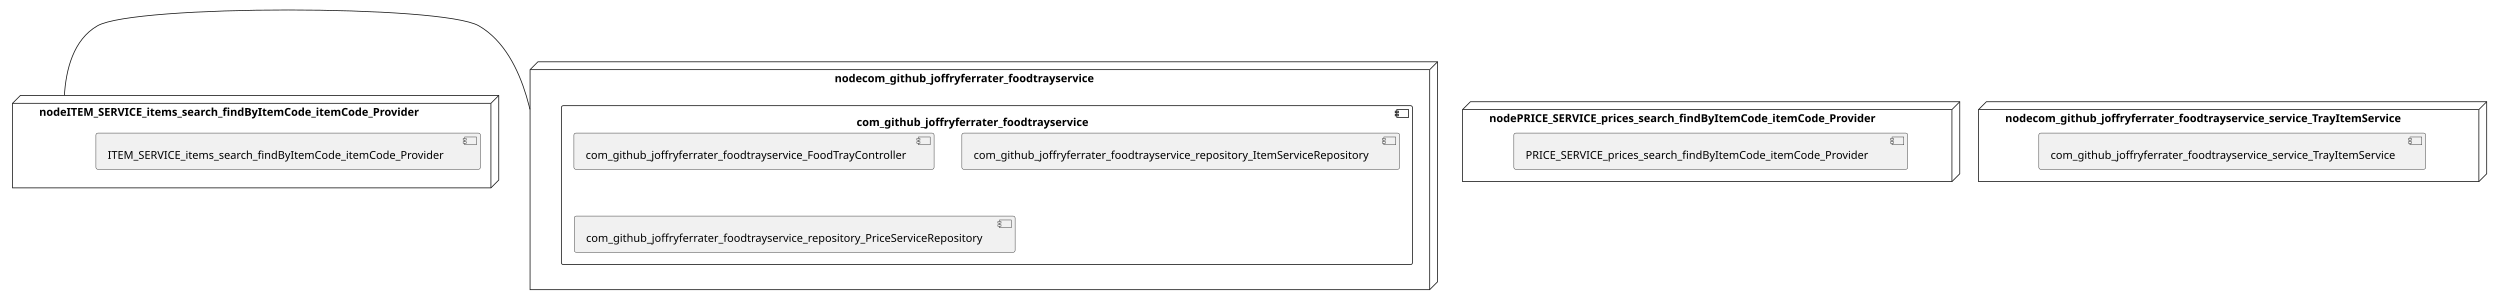
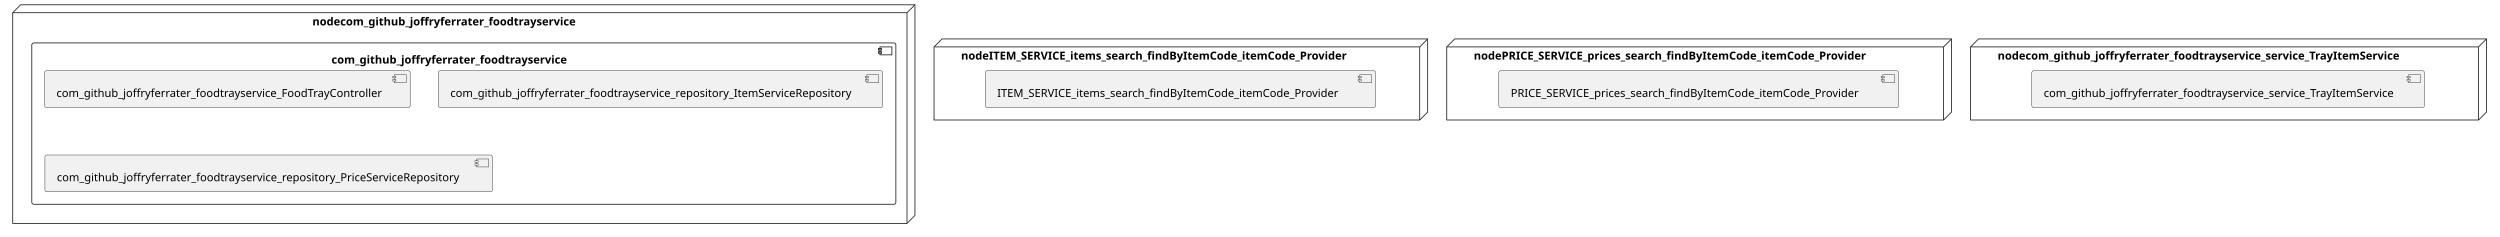
- <svg xmlns="http://www.w3.org/2000/svg" xmlns:xlink="http://www.w3.org/1999/xlink" contentStyleType="text/css" height="386px" preserveAspectRatio="none" style="width:3193px;height:386px;background:#FFFFFF;" version="1.1" viewBox="0 0 3193 386" width="3193px" zoomAndPan="magnify">
+ <svg xmlns="http://www.w3.org/2000/svg" xmlns:xlink="http://www.w3.org/1999/xlink" contentStyleType="text/css" height="298px" preserveAspectRatio="none" style="width:3145px;height:298px;background:#FFFFFF;" version="1.1" viewBox="0 0 3145 298" width="3145px" zoomAndPan="magnify">
  <defs />
  <g>
    <g id="cluster_nodecom_github_joffryferrater_foodtrayservice">
-       <polygon fill="none" points="677,88.95,687,78.95,1836,78.95,1836,359.95,1826,369.95,677,369.95,677,88.95" style="stroke:#181818;stroke-width:1.0;" />
-       <line style="stroke:#181818;stroke-width:1.0;" x1="1826" x2="1836" y1="88.95" y2="78.95" />
-       <line style="stroke:#181818;stroke-width:1.0;" x1="677" x2="1826" y1="88.95" y2="88.95" />
-       <line style="stroke:#181818;stroke-width:1.0;" x1="1826" x2="1826" y1="88.95" y2="369.95" />
-       <text fill="#000000" font-family="sans-serif" font-size="14" font-weight="bold" lengthAdjust="spacing" textLength="373" x="1066" y="104.945">nodecom_github_joffryferrater_foodtrayservice</text>
+       <polygon fill="none" points="16,16,26,6,1151,6,1151,271,1141,281,16,281,16,16" style="stroke:#181818;stroke-width:1.0;" />
+       <line style="stroke:#181818;stroke-width:1.0;" x1="1141" x2="1151" y1="16" y2="6" />
+       <line style="stroke:#181818;stroke-width:1.0;" x1="16" x2="1141" y1="16" y2="16" />
+       <line style="stroke:#181818;stroke-width:1.0;" x1="1141" x2="1141" y1="16" y2="281" />
+       <text fill="#000000" font-family="sans-serif" font-size="14" font-weight="bold" lengthAdjust="spacing" textLength="373" x="393" y="31.995">nodecom_github_joffryferrater_foodtrayservice</text>
    </g>
    <g id="cluster_com_github_joffryferrater_foodtrayservice">
-       <rect fill="none" height="203" rx="2.5" ry="2.5" style="stroke:#181818;stroke-width:1.0;" width="1087" x="717" y="134.95" />
-       <rect fill="none" height="10" style="stroke:#181818;stroke-width:1.0;" width="15" x="1784" y="139.95" />
-       <rect fill="none" height="2" style="stroke:#181818;stroke-width:1.0;" width="4" x="1782" y="141.95" />
-       <rect fill="none" height="2" style="stroke:#181818;stroke-width:1.0;" width="4" x="1782" y="145.95" />
-       <text fill="#000000" font-family="sans-serif" font-size="14" font-weight="bold" lengthAdjust="spacing" textLength="333" x="1094" y="160.945">com_github_joffryferrater_foodtrayservice</text>
+       <rect fill="none" height="203" rx="2.5" ry="2.5" style="stroke:#181818;stroke-width:1.0;" width="1087" x="40" y="54" />
+       <rect fill="none" height="10" style="stroke:#181818;stroke-width:1.0;" width="15" x="1107" y="59" />
+       <rect fill="none" height="2" style="stroke:#181818;stroke-width:1.0;" width="4" x="1105" y="61" />
+       <rect fill="none" height="2" style="stroke:#181818;stroke-width:1.0;" width="4" x="1105" y="65" />
+       <text fill="#000000" font-family="sans-serif" font-size="14" font-weight="bold" lengthAdjust="spacing" textLength="333" x="417" y="79.995">com_github_joffryferrater_foodtrayservice</text>
    </g>
    <g id="cluster_nodeITEM_SERVICE_items_search_findByItemCode_itemCode_Provider">
-       <polygon fill="none" points="16,131.95,26,121.95,637,121.95,637,229.95,627,239.95,16,239.95,16,131.95" style="stroke:#181818;stroke-width:1.0;" />
-       <line style="stroke:#181818;stroke-width:1.0;" x1="627" x2="637" y1="131.95" y2="121.95" />
-       <line style="stroke:#181818;stroke-width:1.0;" x1="16" x2="627" y1="131.95" y2="131.95" />
-       <line style="stroke:#181818;stroke-width:1.0;" x1="627" x2="627" y1="131.95" y2="239.95" />
-       <text fill="#000000" font-family="sans-serif" font-size="14" font-weight="bold" lengthAdjust="spacing" textLength="545" x="50" y="147.945">nodeITEM_SERVICE_items_search_findByItemCode_itemCode_Provider</text>
+       <polygon fill="none" points="1175,59,1185,49,1796,49,1796,141,1786,151,1175,151,1175,59" style="stroke:#181818;stroke-width:1.0;" />
+       <line style="stroke:#181818;stroke-width:1.0;" x1="1786" x2="1796" y1="59" y2="49" />
+       <line style="stroke:#181818;stroke-width:1.0;" x1="1175" x2="1786" y1="59" y2="59" />
+       <line style="stroke:#181818;stroke-width:1.0;" x1="1786" x2="1786" y1="59" y2="151" />
+       <text fill="#000000" font-family="sans-serif" font-size="14" font-weight="bold" lengthAdjust="spacing" textLength="545" x="1209" y="74.995">nodeITEM_SERVICE_items_search_findByItemCode_itemCode_Provider</text>
    </g>
    <g id="cluster_nodePRICE_SERVICE_prices_search_findByItemCode_itemCode_Provider">
-       <polygon fill="none" points="1868,139.95,1878,129.95,2503,129.95,2503,221.95,2493,231.95,1868,231.95,1868,139.95" style="stroke:#181818;stroke-width:1.0;" />
-       <line style="stroke:#181818;stroke-width:1.0;" x1="2493" x2="2503" y1="139.95" y2="129.95" />
-       <line style="stroke:#181818;stroke-width:1.0;" x1="1868" x2="2493" y1="139.95" y2="139.95" />
-       <line style="stroke:#181818;stroke-width:1.0;" x1="2493" x2="2493" y1="139.95" y2="231.95" />
-       <text fill="#000000" font-family="sans-serif" font-size="14" font-weight="bold" lengthAdjust="spacing" textLength="559" x="1902" y="155.945">nodePRICE_SERVICE_prices_search_findByItemCode_itemCode_Provider</text>
+       <polygon fill="none" points="1820,59,1830,49,2455,49,2455,141,2445,151,1820,151,1820,59" style="stroke:#181818;stroke-width:1.0;" />
+       <line style="stroke:#181818;stroke-width:1.0;" x1="2445" x2="2455" y1="59" y2="49" />
+       <line style="stroke:#181818;stroke-width:1.0;" x1="1820" x2="2445" y1="59" y2="59" />
+       <line style="stroke:#181818;stroke-width:1.0;" x1="2445" x2="2445" y1="59" y2="151" />
+       <text fill="#000000" font-family="sans-serif" font-size="14" font-weight="bold" lengthAdjust="spacing" textLength="559" x="1854" y="74.995">nodePRICE_SERVICE_prices_search_findByItemCode_itemCode_Provider</text>
    </g>
    <g id="cluster_nodecom_github_joffryferrater_foodtrayservice_service_TrayItemService">
-       <polygon fill="none" points="2527,139.95,2537,129.95,3176,129.95,3176,221.95,3166,231.95,2527,231.95,2527,139.95" style="stroke:#181818;stroke-width:1.0;" />
-       <line style="stroke:#181818;stroke-width:1.0;" x1="3166" x2="3176" y1="139.95" y2="129.95" />
-       <line style="stroke:#181818;stroke-width:1.0;" x1="2527" x2="3166" y1="139.95" y2="139.95" />
-       <line style="stroke:#181818;stroke-width:1.0;" x1="3166" x2="3166" y1="139.95" y2="231.95" />
-       <text fill="#000000" font-family="sans-serif" font-size="14" font-weight="bold" lengthAdjust="spacing" textLength="573" x="2561" y="155.945">nodecom_github_joffryferrater_foodtrayservice_service_TrayItemService</text>
+       <polygon fill="none" points="2479,59,2489,49,3128,49,3128,141,3118,151,2479,151,2479,59" style="stroke:#181818;stroke-width:1.0;" />
+       <line style="stroke:#181818;stroke-width:1.0;" x1="3118" x2="3128" y1="59" y2="49" />
+       <line style="stroke:#181818;stroke-width:1.0;" x1="2479" x2="3118" y1="59" y2="59" />
+       <line style="stroke:#181818;stroke-width:1.0;" x1="3118" x2="3118" y1="59" y2="151" />
+       <text fill="#000000" font-family="sans-serif" font-size="14" font-weight="bold" lengthAdjust="spacing" textLength="573" x="2513" y="74.995">nodecom_github_joffryferrater_foodtrayservice_service_TrayItemService</text>
    </g>
    <g id="elem_com_github_joffryferrater_foodtrayservice_FoodTrayController">
-       <a href="jferrater-tap-and-eat-microservices.system#_zE1sUU-sEe-AH8_GwRvzTw" target="_top" title="jferrater-tap-and-eat-microservices.system#_zE1sUU-sEe-AH8_GwRvzTw" xlink:actuate="onRequest" xlink:href="jferrater-tap-and-eat-microservices.system#_zE1sUU-sEe-AH8_GwRvzTw" xlink:show="new" xlink:title="jferrater-tap-and-eat-microservices.system#_zE1sUU-sEe-AH8_GwRvzTw" xlink:type="simple">
-         <rect fill="#F1F1F1" height="46.297" rx="2.5" ry="2.5" style="stroke:#181818;stroke-width:0.5;" width="460" x="733" y="169.95" />
-         <rect fill="#F1F1F1" height="10" style="stroke:#181818;stroke-width:0.5;" width="15" x="1173" y="174.95" />
-         <rect fill="#F1F1F1" height="2" style="stroke:#181818;stroke-width:0.5;" width="4" x="1171" y="176.95" />
-         <rect fill="#F1F1F1" height="2" style="stroke:#181818;stroke-width:0.5;" width="4" x="1171" y="180.95" />
-         <text fill="#000000" font-family="sans-serif" font-size="14" lengthAdjust="spacing" textLength="420" x="748" y="202.945">com_github_joffryferrater_foodtrayservice_FoodTrayController</text>
+       <a href="jferrater-tap-and-eat-microservices.system#_b7RWYlB1Ee-RX8xFPMsTLg" target="_top" title="jferrater-tap-and-eat-microservices.system#_b7RWYlB1Ee-RX8xFPMsTLg" xlink:actuate="onRequest" xlink:href="jferrater-tap-and-eat-microservices.system#_b7RWYlB1Ee-RX8xFPMsTLg" xlink:show="new" xlink:title="jferrater-tap-and-eat-microservices.system#_b7RWYlB1Ee-RX8xFPMsTLg" xlink:type="simple">
+         <rect fill="#F1F1F1" height="46.297" rx="2.5" ry="2.5" style="stroke:#181818;stroke-width:0.5;" width="460" x="56" y="89" />
+         <rect fill="#F1F1F1" height="10" style="stroke:#181818;stroke-width:0.5;" width="15" x="496" y="94" />
+         <rect fill="#F1F1F1" height="2" style="stroke:#181818;stroke-width:0.5;" width="4" x="494" y="96" />
+         <rect fill="#F1F1F1" height="2" style="stroke:#181818;stroke-width:0.5;" width="4" x="494" y="100" />
+         <text fill="#000000" font-family="sans-serif" font-size="14" lengthAdjust="spacing" textLength="420" x="71" y="121.995">com_github_joffryferrater_foodtrayservice_FoodTrayController</text>
      </a>
    </g>
    <g id="elem_com_github_joffryferrater_foodtrayservice_repository_ItemServiceRepository">
-       <a href="jferrater-tap-and-eat-microservices.system#_zE1sUU-sEe-AH8_GwRvzTw" target="_top" title="jferrater-tap-and-eat-microservices.system#_zE1sUU-sEe-AH8_GwRvzTw" xlink:actuate="onRequest" xlink:href="jferrater-tap-and-eat-microservices.system#_zE1sUU-sEe-AH8_GwRvzTw" xlink:show="new" xlink:title="jferrater-tap-and-eat-microservices.system#_zE1sUU-sEe-AH8_GwRvzTw" xlink:type="simple">
-         <rect fill="#F1F1F1" height="46.297" rx="2.5" ry="2.5" style="stroke:#181818;stroke-width:0.5;" width="559" x="1228.5" y="169.95" />
-         <rect fill="#F1F1F1" height="10" style="stroke:#181818;stroke-width:0.5;" width="15" x="1767.5" y="174.95" />
-         <rect fill="#F1F1F1" height="2" style="stroke:#181818;stroke-width:0.5;" width="4" x="1765.5" y="176.95" />
-         <rect fill="#F1F1F1" height="2" style="stroke:#181818;stroke-width:0.5;" width="4" x="1765.5" y="180.95" />
-         <text fill="#000000" font-family="sans-serif" font-size="14" lengthAdjust="spacing" textLength="519" x="1243.5" y="202.945">com_github_joffryferrater_foodtrayservice_repository_ItemServiceRepository</text>
+       <a href="jferrater-tap-and-eat-microservices.system#_b7RWYlB1Ee-RX8xFPMsTLg" target="_top" title="jferrater-tap-and-eat-microservices.system#_b7RWYlB1Ee-RX8xFPMsTLg" xlink:actuate="onRequest" xlink:href="jferrater-tap-and-eat-microservices.system#_b7RWYlB1Ee-RX8xFPMsTLg" xlink:show="new" xlink:title="jferrater-tap-and-eat-microservices.system#_b7RWYlB1Ee-RX8xFPMsTLg" xlink:type="simple">
+         <rect fill="#F1F1F1" height="46.297" rx="2.5" ry="2.5" style="stroke:#181818;stroke-width:0.5;" width="559" x="551.5" y="89" />
+         <rect fill="#F1F1F1" height="10" style="stroke:#181818;stroke-width:0.5;" width="15" x="1090.5" y="94" />
+         <rect fill="#F1F1F1" height="2" style="stroke:#181818;stroke-width:0.5;" width="4" x="1088.5" y="96" />
+         <rect fill="#F1F1F1" height="2" style="stroke:#181818;stroke-width:0.5;" width="4" x="1088.5" y="100" />
+         <text fill="#000000" font-family="sans-serif" font-size="14" lengthAdjust="spacing" textLength="519" x="566.5" y="121.995">com_github_joffryferrater_foodtrayservice_repository_ItemServiceRepository</text>
      </a>
    </g>
    <g id="elem_com_github_joffryferrater_foodtrayservice_repository_PriceServiceRepository">
-       <a href="jferrater-tap-and-eat-microservices.system#_zE1sUU-sEe-AH8_GwRvzTw" target="_top" title="jferrater-tap-and-eat-microservices.system#_zE1sUU-sEe-AH8_GwRvzTw" xlink:actuate="onRequest" xlink:href="jferrater-tap-and-eat-microservices.system#_zE1sUU-sEe-AH8_GwRvzTw" xlink:show="new" xlink:title="jferrater-tap-and-eat-microservices.system#_zE1sUU-sEe-AH8_GwRvzTw" xlink:type="simple">
-         <rect fill="#F1F1F1" height="46.297" rx="2.5" ry="2.5" style="stroke:#181818;stroke-width:0.5;" width="563" x="733.5" y="275.95" />
-         <rect fill="#F1F1F1" height="10" style="stroke:#181818;stroke-width:0.5;" width="15" x="1276.5" y="280.95" />
-         <rect fill="#F1F1F1" height="2" style="stroke:#181818;stroke-width:0.5;" width="4" x="1274.5" y="282.95" />
-         <rect fill="#F1F1F1" height="2" style="stroke:#181818;stroke-width:0.5;" width="4" x="1274.5" y="286.95" />
-         <text fill="#000000" font-family="sans-serif" font-size="14" lengthAdjust="spacing" textLength="523" x="748.5" y="308.945">com_github_joffryferrater_foodtrayservice_repository_PriceServiceRepository</text>
+       <a href="jferrater-tap-and-eat-microservices.system#_b7RWYlB1Ee-RX8xFPMsTLg" target="_top" title="jferrater-tap-and-eat-microservices.system#_b7RWYlB1Ee-RX8xFPMsTLg" xlink:actuate="onRequest" xlink:href="jferrater-tap-and-eat-microservices.system#_b7RWYlB1Ee-RX8xFPMsTLg" xlink:show="new" xlink:title="jferrater-tap-and-eat-microservices.system#_b7RWYlB1Ee-RX8xFPMsTLg" xlink:type="simple">
+         <rect fill="#F1F1F1" height="46.297" rx="2.5" ry="2.5" style="stroke:#181818;stroke-width:0.5;" width="563" x="56.5" y="195" />
+         <rect fill="#F1F1F1" height="10" style="stroke:#181818;stroke-width:0.5;" width="15" x="599.5" y="200" />
+         <rect fill="#F1F1F1" height="2" style="stroke:#181818;stroke-width:0.5;" width="4" x="597.5" y="202" />
+         <rect fill="#F1F1F1" height="2" style="stroke:#181818;stroke-width:0.5;" width="4" x="597.5" y="206" />
+         <text fill="#000000" font-family="sans-serif" font-size="14" lengthAdjust="spacing" textLength="523" x="71.5" y="227.995">com_github_joffryferrater_foodtrayservice_repository_PriceServiceRepository</text>
      </a>
    </g>
    <g id="elem_ITEM_SERVICE_items_search_findByItemCode_itemCode_Provider">
-       <a href="jferrater-tap-and-eat-microservices.system#_zE1sUU-sEe-AH8_GwRvzTw" target="_top" title="jferrater-tap-and-eat-microservices.system#_zE1sUU-sEe-AH8_GwRvzTw" xlink:actuate="onRequest" xlink:href="jferrater-tap-and-eat-microservices.system#_zE1sUU-sEe-AH8_GwRvzTw" xlink:show="new" xlink:title="jferrater-tap-and-eat-microservices.system#_zE1sUU-sEe-AH8_GwRvzTw" xlink:type="simple">
-         <rect fill="#F1F1F1" height="46.297" rx="2.5" ry="2.5" style="stroke:#181818;stroke-width:0.5;" width="491" x="122.5" y="169.95" />
-         <rect fill="#F1F1F1" height="10" style="stroke:#181818;stroke-width:0.5;" width="15" x="593.5" y="174.95" />
-         <rect fill="#F1F1F1" height="2" style="stroke:#181818;stroke-width:0.5;" width="4" x="591.5" y="176.95" />
-         <rect fill="#F1F1F1" height="2" style="stroke:#181818;stroke-width:0.5;" width="4" x="591.5" y="180.95" />
-         <text fill="#000000" font-family="sans-serif" font-size="14" lengthAdjust="spacing" textLength="451" x="137.5" y="202.945">ITEM_SERVICE_items_search_findByItemCode_itemCode_Provider</text>
+       <a href="jferrater-tap-and-eat-microservices.system#_b7RWYlB1Ee-RX8xFPMsTLg" target="_top" title="jferrater-tap-and-eat-microservices.system#_b7RWYlB1Ee-RX8xFPMsTLg" xlink:actuate="onRequest" xlink:href="jferrater-tap-and-eat-microservices.system#_b7RWYlB1Ee-RX8xFPMsTLg" xlink:show="new" xlink:title="jferrater-tap-and-eat-microservices.system#_b7RWYlB1Ee-RX8xFPMsTLg" xlink:type="simple">
+         <rect fill="#F1F1F1" height="46.297" rx="2.5" ry="2.5" style="stroke:#181818;stroke-width:0.5;" width="491" x="1239.5" y="89" />
+         <rect fill="#F1F1F1" height="10" style="stroke:#181818;stroke-width:0.5;" width="15" x="1710.5" y="94" />
+         <rect fill="#F1F1F1" height="2" style="stroke:#181818;stroke-width:0.5;" width="4" x="1708.5" y="96" />
+         <rect fill="#F1F1F1" height="2" style="stroke:#181818;stroke-width:0.5;" width="4" x="1708.5" y="100" />
+         <text fill="#000000" font-family="sans-serif" font-size="14" lengthAdjust="spacing" textLength="451" x="1254.5" y="121.995">ITEM_SERVICE_items_search_findByItemCode_itemCode_Provider</text>
      </a>
    </g>
    <g id="elem_PRICE_SERVICE_prices_search_findByItemCode_itemCode_Provider">
-       <a href="jferrater-tap-and-eat-microservices.system#_zE1sUU-sEe-AH8_GwRvzTw" target="_top" title="jferrater-tap-and-eat-microservices.system#_zE1sUU-sEe-AH8_GwRvzTw" xlink:actuate="onRequest" xlink:href="jferrater-tap-and-eat-microservices.system#_zE1sUU-sEe-AH8_GwRvzTw" xlink:show="new" xlink:title="jferrater-tap-and-eat-microservices.system#_zE1sUU-sEe-AH8_GwRvzTw" xlink:type="simple">
-         <rect fill="#F1F1F1" height="46.297" rx="2.5" ry="2.5" style="stroke:#181818;stroke-width:0.5;" width="503" x="1933.5" y="169.95" />
-         <rect fill="#F1F1F1" height="10" style="stroke:#181818;stroke-width:0.5;" width="15" x="2416.5" y="174.95" />
-         <rect fill="#F1F1F1" height="2" style="stroke:#181818;stroke-width:0.5;" width="4" x="2414.5" y="176.95" />
-         <rect fill="#F1F1F1" height="2" style="stroke:#181818;stroke-width:0.5;" width="4" x="2414.5" y="180.95" />
-         <text fill="#000000" font-family="sans-serif" font-size="14" lengthAdjust="spacing" textLength="463" x="1948.5" y="202.945">PRICE_SERVICE_prices_search_findByItemCode_itemCode_Provider</text>
+       <a href="jferrater-tap-and-eat-microservices.system#_b7RWYlB1Ee-RX8xFPMsTLg" target="_top" title="jferrater-tap-and-eat-microservices.system#_b7RWYlB1Ee-RX8xFPMsTLg" xlink:actuate="onRequest" xlink:href="jferrater-tap-and-eat-microservices.system#_b7RWYlB1Ee-RX8xFPMsTLg" xlink:show="new" xlink:title="jferrater-tap-and-eat-microservices.system#_b7RWYlB1Ee-RX8xFPMsTLg" xlink:type="simple">
+         <rect fill="#F1F1F1" height="46.297" rx="2.5" ry="2.5" style="stroke:#181818;stroke-width:0.5;" width="503" x="1885.5" y="89" />
+         <rect fill="#F1F1F1" height="10" style="stroke:#181818;stroke-width:0.5;" width="15" x="2368.5" y="94" />
+         <rect fill="#F1F1F1" height="2" style="stroke:#181818;stroke-width:0.5;" width="4" x="2366.5" y="96" />
+         <rect fill="#F1F1F1" height="2" style="stroke:#181818;stroke-width:0.5;" width="4" x="2366.5" y="100" />
+         <text fill="#000000" font-family="sans-serif" font-size="14" lengthAdjust="spacing" textLength="463" x="1900.5" y="121.995">PRICE_SERVICE_prices_search_findByItemCode_itemCode_Provider</text>
      </a>
    </g>
    <g id="elem_com_github_joffryferrater_foodtrayservice_service_TrayItemService">
-       <a href="jferrater-tap-and-eat-microservices.system#_zE1sUU-sEe-AH8_GwRvzTw" target="_top" title="jferrater-tap-and-eat-microservices.system#_zE1sUU-sEe-AH8_GwRvzTw" xlink:actuate="onRequest" xlink:href="jferrater-tap-and-eat-microservices.system#_zE1sUU-sEe-AH8_GwRvzTw" xlink:show="new" xlink:title="jferrater-tap-and-eat-microservices.system#_zE1sUU-sEe-AH8_GwRvzTw" xlink:type="simple">
-         <rect fill="#F1F1F1" height="46.297" rx="2.5" ry="2.5" style="stroke:#181818;stroke-width:0.5;" width="494" x="2604" y="169.95" />
-         <rect fill="#F1F1F1" height="10" style="stroke:#181818;stroke-width:0.5;" width="15" x="3078" y="174.95" />
-         <rect fill="#F1F1F1" height="2" style="stroke:#181818;stroke-width:0.5;" width="4" x="3076" y="176.95" />
-         <rect fill="#F1F1F1" height="2" style="stroke:#181818;stroke-width:0.5;" width="4" x="3076" y="180.95" />
-         <text fill="#000000" font-family="sans-serif" font-size="14" lengthAdjust="spacing" textLength="454" x="2619" y="202.945">com_github_joffryferrater_foodtrayservice_service_TrayItemService</text>
+       <a href="jferrater-tap-and-eat-microservices.system#_b7RWYlB1Ee-RX8xFPMsTLg" target="_top" title="jferrater-tap-and-eat-microservices.system#_b7RWYlB1Ee-RX8xFPMsTLg" xlink:actuate="onRequest" xlink:href="jferrater-tap-and-eat-microservices.system#_b7RWYlB1Ee-RX8xFPMsTLg" xlink:show="new" xlink:title="jferrater-tap-and-eat-microservices.system#_b7RWYlB1Ee-RX8xFPMsTLg" xlink:type="simple">
+         <rect fill="#F1F1F1" height="46.297" rx="2.5" ry="2.5" style="stroke:#181818;stroke-width:0.5;" width="494" x="2556" y="89" />
+         <rect fill="#F1F1F1" height="10" style="stroke:#181818;stroke-width:0.5;" width="15" x="3030" y="94" />
+         <rect fill="#F1F1F1" height="2" style="stroke:#181818;stroke-width:0.5;" width="4" x="3028" y="96" />
+         <rect fill="#F1F1F1" height="2" style="stroke:#181818;stroke-width:0.5;" width="4" x="3028" y="100" />
+         <text fill="#000000" font-family="sans-serif" font-size="14" lengthAdjust="spacing" textLength="454" x="2571" y="121.995">com_github_joffryferrater_foodtrayservice_service_TrayItemService</text>
      </a>
-     </g>
-     <g id="link_nodeITEM_SERVICE_items_search_findByItemCode_itemCode_Provider_nodecom_github_joffryferrater_foodtrayservice">
-       <path d="M82.253,121.631 C82.286,121.089 82.322,120.546 82.359,120.002 C82.435,118.915 82.518,117.825 82.61,116.733 C82.793,114.55 83.011,112.358 83.266,110.165 C83.775,105.778 84.432,101.383 85.263,97.028 C86.925,88.317 89.282,79.762 92.538,71.737 C99.051,55.688 109.16,41.76 124.5,32.95 C171.42,6 564.58,6 611.5,32.95 C643.84,51.525 662.048,88.733 672.249,122.595 C673.524,126.828 674.674,131.008 675.711,135.094 C675.97,136.115 676.222,137.13 676.468,138.139 C676.59,138.644 676.711,139.146 676.83,139.647 " fill="none" id="nodeITEM_SERVICE_items_search_findByItemCode_itemCode_Provider-nodecom_github_joffryferrater_foodtrayservice" style="stroke:#181818;stroke-width:1.0;" />
    </g>
  </g>
</svg>
